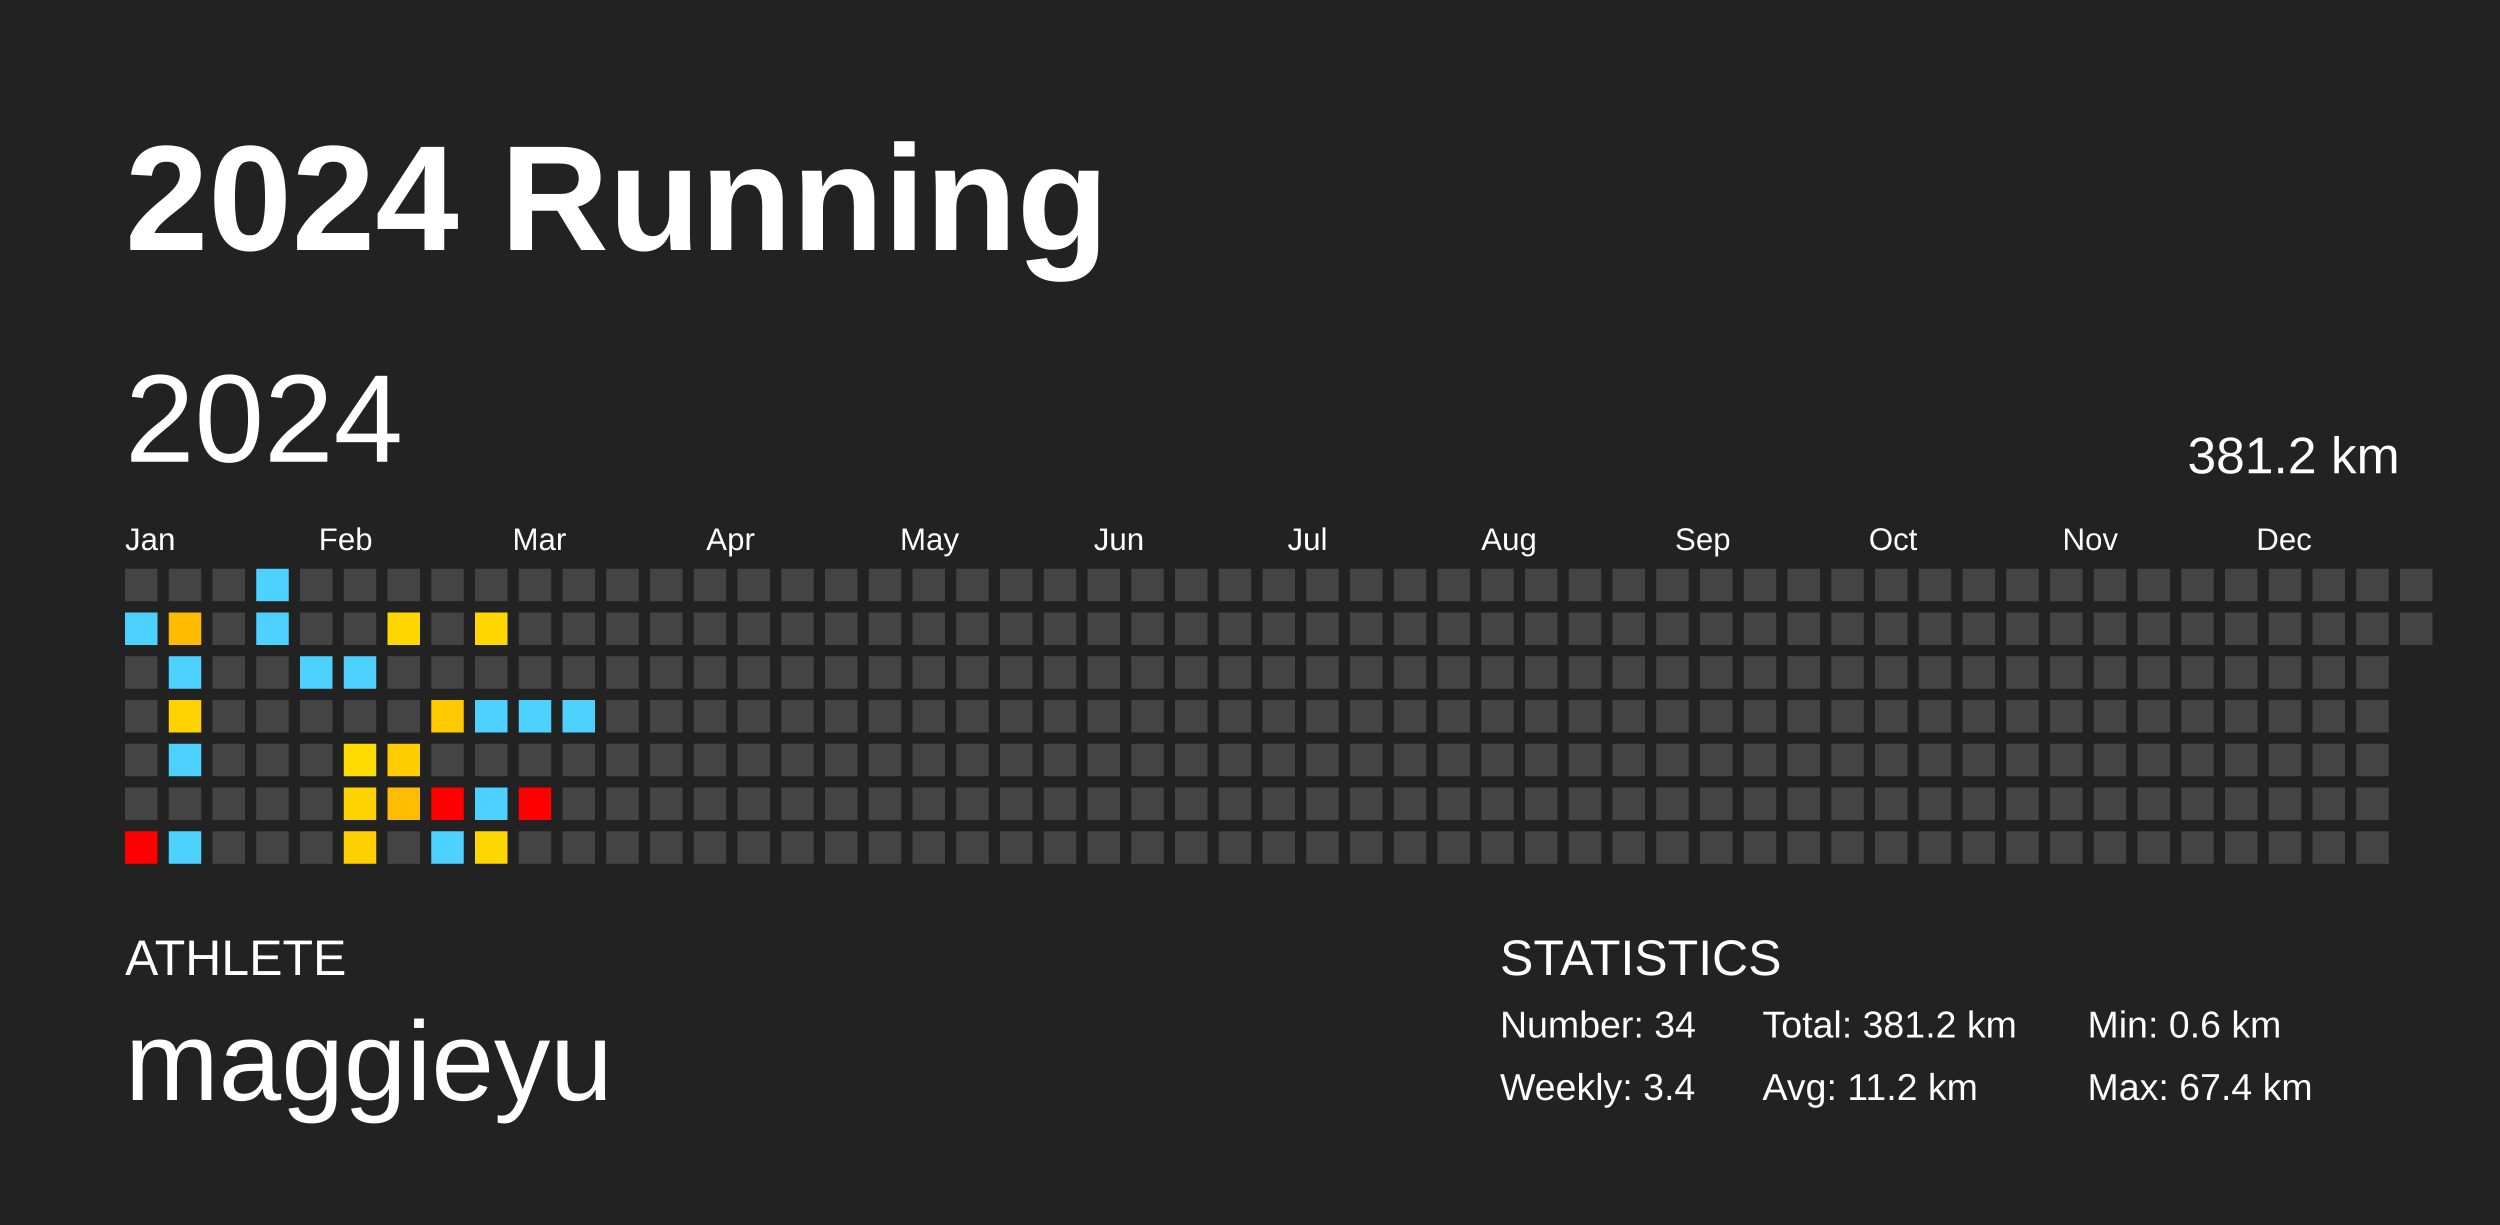
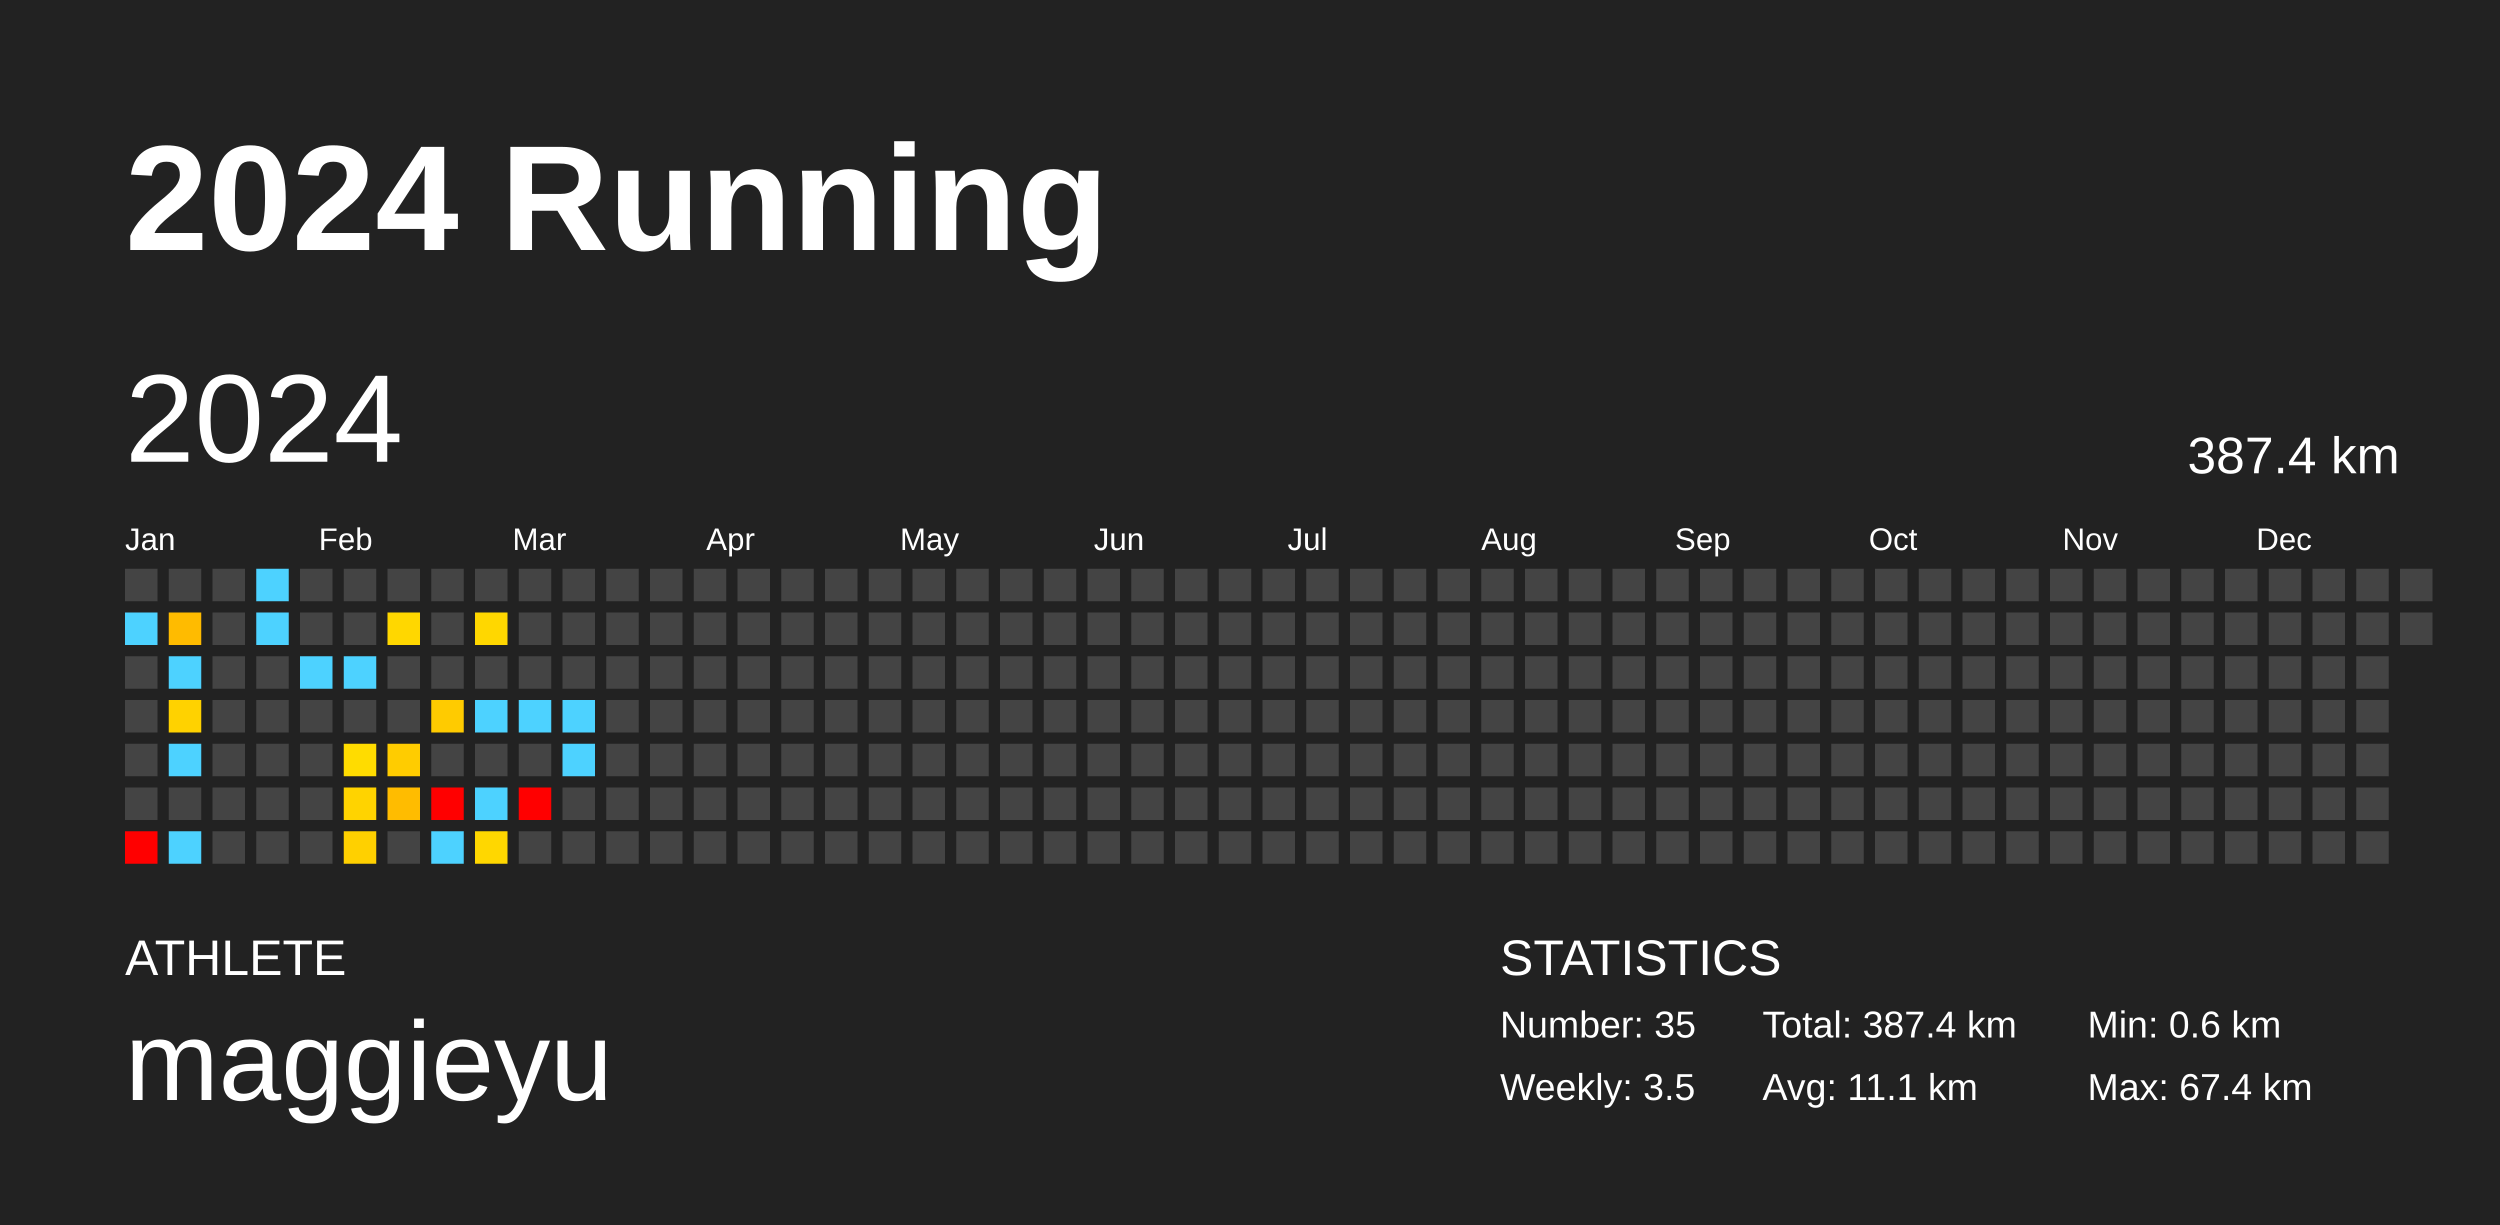
<svg xmlns="http://www.w3.org/2000/svg" baseProfile="full" height="98mm" version="1.1" viewBox="0,0,200,98" width="200mm">
  <defs />
  <rect fill="#222222" height="98" width="200" x="0" y="0" />
  <text fill="#FFFFFF" style="font-size:12px; font-family:Arial; font-weight:bold;" x="10" y="20">2024 Running</text>
  <text fill="#FFFFFF" style="font-size:4px; font-family:Arial" x="10" y="78">ATHLETE</text>
  <text fill="#FFFFFF" style="font-size:9px; font-family:Arial" x="10" y="88">maggieyu</text>
  <text fill="#FFFFFF" style="font-size:4px; font-family:Arial" x="120" y="78">STATISTICS</text>
-   <text fill="#FFFFFF" style="font-size:3px; font-family:Arial" x="120" y="83">Number: 34</text>
-   <text fill="#FFFFFF" style="font-size:3px; font-family:Arial" x="120" y="88">Weekly: 3.4</text>
-   <text fill="#FFFFFF" style="font-size:3px; font-family:Arial" x="141" y="83">Total: 381.2 km</text>
-   <text fill="#FFFFFF" style="font-size:3px; font-family:Arial" x="141" y="88">Avg: 11.2 km</text>
+   <text fill="#FFFFFF" style="font-size:3px; font-family:Arial" x="120" y="83">Number: 35</text>
+   <text fill="#FFFFFF" style="font-size:3px; font-family:Arial" x="120" y="88">Weekly: 3.5</text>
+   <text fill="#FFFFFF" style="font-size:3px; font-family:Arial" x="141" y="83">Total: 387.4 km</text>
+   <text fill="#FFFFFF" style="font-size:3px; font-family:Arial" x="141" y="88">Avg: 11.1 km</text>
  <text fill="#FFFFFF" style="font-size:3px; font-family:Arial" x="167" y="83">Min: 0.6 km</text>
  <text fill="#FFFFFF" style="font-size:3px; font-family:Arial" x="167" y="88">Max: 67.4 km</text>
  <text dominant-baseline="hanging" fill="#FFFFFF" style="font-size:10.0px; font-family:Arial;" x="10" y="30">2024</text>
-   <text dominant-baseline="hanging" fill="#FFFFFF" style="font-size:4.125px; font-family:Arial;" x="175" y="35">381.2 km</text>
+   <text dominant-baseline="hanging" fill="#FFFFFF" style="font-size:4.125px; font-family:Arial;" x="175" y="35">387.4 km</text>
  <text fill="#FFFFFF" style="font-size:2.5px; font-family:Arial" x="10.0" y="44">Jan</text>
  <text fill="#FFFFFF" style="font-size:2.5px; font-family:Arial" x="25.5" y="44">Feb</text>
  <text fill="#FFFFFF" style="font-size:2.5px; font-family:Arial" x="41.0" y="44">Mar</text>
  <text fill="#FFFFFF" style="font-size:2.5px; font-family:Arial" x="56.5" y="44">Apr</text>
  <text fill="#FFFFFF" style="font-size:2.5px; font-family:Arial" x="72.0" y="44">May</text>
  <text fill="#FFFFFF" style="font-size:2.5px; font-family:Arial" x="87.5" y="44">Jun</text>
  <text fill="#FFFFFF" style="font-size:2.5px; font-family:Arial" x="103.0" y="44">Jul</text>
  <text fill="#FFFFFF" style="font-size:2.5px; font-family:Arial" x="118.5" y="44">Aug</text>
  <text fill="#FFFFFF" style="font-size:2.5px; font-family:Arial" x="134.0" y="44">Sep</text>
  <text fill="#FFFFFF" style="font-size:2.5px; font-family:Arial" x="149.5" y="44">Oct</text>
  <text fill="#FFFFFF" style="font-size:2.5px; font-family:Arial" x="165.0" y="44">Nov</text>
  <text fill="#FFFFFF" style="font-size:2.5px; font-family:Arial" x="180.5" y="44">Dec</text>
  <rect fill="#444444" height="2.6" width="2.6" x="10.0" y="45.5" />
  <rect fill="#4dd2ff" height="2.6" width="2.6" x="10.0" y="49.0" />
  <rect fill="#444444" height="2.6" width="2.6" x="10.0" y="52.5" />
  <rect fill="#444444" height="2.6" width="2.6" x="10.0" y="56.0" />
  <rect fill="#444444" height="2.6" width="2.6" x="10.0" y="59.5" />
  <rect fill="#444444" height="2.6" width="2.6" x="10.0" y="63.0" />
  <rect fill="red" height="2.6" width="2.6" x="10.0" y="66.5" />
  <rect fill="#444444" height="2.6" width="2.6" x="13.5" y="45.5" />
  <rect fill="#ffbb00" height="2.6" width="2.6" x="13.5" y="49.0" />
  <rect fill="#4dd2ff" height="2.6" width="2.6" x="13.5" y="52.5" />
  <rect fill="#ffd200" height="2.6" width="2.6" x="13.5" y="56.0" />
  <rect fill="#4dd2ff" height="2.6" width="2.6" x="13.5" y="59.5" />
  <rect fill="#444444" height="2.6" width="2.6" x="13.5" y="63.0" />
  <rect fill="#4dd2ff" height="2.6" width="2.6" x="13.5" y="66.5" />
  <rect fill="#444444" height="2.6" width="2.6" x="17.0" y="45.5" />
  <rect fill="#444444" height="2.6" width="2.6" x="17.0" y="49.0" />
  <rect fill="#444444" height="2.6" width="2.6" x="17.0" y="52.5" />
  <rect fill="#444444" height="2.6" width="2.6" x="17.0" y="56.0" />
  <rect fill="#444444" height="2.6" width="2.6" x="17.0" y="59.5" />
  <rect fill="#444444" height="2.6" width="2.6" x="17.0" y="63.0" />
  <rect fill="#444444" height="2.6" width="2.6" x="17.0" y="66.5" />
  <rect fill="#4dd2ff" height="2.6" width="2.6" x="20.5" y="45.5" />
  <rect fill="#4dd2ff" height="2.6" width="2.6" x="20.5" y="49.0" />
  <rect fill="#444444" height="2.6" width="2.6" x="20.5" y="52.5" />
  <rect fill="#444444" height="2.6" width="2.6" x="20.5" y="56.0" />
  <rect fill="#444444" height="2.6" width="2.6" x="20.5" y="59.5" />
  <rect fill="#444444" height="2.6" width="2.6" x="20.5" y="63.0" />
  <rect fill="#444444" height="2.6" width="2.6" x="20.5" y="66.5" />
  <rect fill="#444444" height="2.6" width="2.6" x="24.0" y="45.5" />
  <rect fill="#444444" height="2.6" width="2.6" x="24.0" y="49.0" />
  <rect fill="#4dd2ff" height="2.6" width="2.6" x="24.0" y="52.5" />
  <rect fill="#444444" height="2.6" width="2.6" x="24.0" y="56.0" />
  <rect fill="#444444" height="2.6" width="2.6" x="24.0" y="59.5" />
  <rect fill="#444444" height="2.6" width="2.6" x="24.0" y="63.0" />
  <rect fill="#444444" height="2.6" width="2.6" x="24.0" y="66.5" />
  <rect fill="#444444" height="2.6" width="2.6" x="27.5" y="45.5" />
  <rect fill="#444444" height="2.6" width="2.6" x="27.5" y="49.0" />
  <rect fill="#4dd2ff" height="2.6" width="2.6" x="27.5" y="52.5" />
  <rect fill="#444444" height="2.6" width="2.6" x="27.5" y="56.0" />
  <rect fill="#ffdc00" height="2.6" width="2.6" x="27.5" y="59.5" />
  <rect fill="#ffd300" height="2.6" width="2.6" x="27.5" y="63.0" />
  <rect fill="#ffd000" height="2.6" width="2.6" x="27.5" y="66.5" />
  <rect fill="#444444" height="2.6" width="2.6" x="31.0" y="45.5" />
  <rect fill="#ffd700" height="2.6" width="2.6" x="31.0" y="49.0" />
  <rect fill="#444444" height="2.6" width="2.6" x="31.0" y="52.5" />
  <rect fill="#444444" height="2.6" width="2.6" x="31.0" y="56.0" />
  <rect fill="#ffcc00" height="2.6" width="2.6" x="31.0" y="59.5" />
  <rect fill="#ffbc00" height="2.6" width="2.6" x="31.0" y="63.0" />
  <rect fill="#444444" height="2.6" width="2.6" x="31.0" y="66.5" />
  <rect fill="#444444" height="2.6" width="2.6" x="34.5" y="45.5" />
  <rect fill="#444444" height="2.6" width="2.6" x="34.5" y="49.0" />
  <rect fill="#444444" height="2.6" width="2.6" x="34.5" y="52.5" />
  <rect fill="#ffcb00" height="2.6" width="2.6" x="34.5" y="56.0" />
  <rect fill="#444444" height="2.6" width="2.6" x="34.5" y="59.5" />
  <rect fill="red" height="2.6" width="2.6" x="34.5" y="63.0" />
  <rect fill="#4dd2ff" height="2.6" width="2.6" x="34.5" y="66.5" />
  <rect fill="#444444" height="2.6" width="2.6" x="38.0" y="45.5" />
  <rect fill="#ffd700" height="2.6" width="2.6" x="38.0" y="49.0" />
  <rect fill="#444444" height="2.6" width="2.6" x="38.0" y="52.5" />
  <rect fill="#4dd2ff" height="2.6" width="2.6" x="38.0" y="56.0" />
  <rect fill="#444444" height="2.6" width="2.6" x="38.0" y="59.5" />
  <rect fill="#4dd2ff" height="2.6" width="2.6" x="38.0" y="63.0" />
  <rect fill="#ffd700" height="2.6" width="2.6" x="38.0" y="66.5" />
  <rect fill="#444444" height="2.6" width="2.6" x="41.5" y="45.5" />
  <rect fill="#444444" height="2.6" width="2.6" x="41.5" y="49.0" />
  <rect fill="#444444" height="2.6" width="2.6" x="41.5" y="52.5" />
  <rect fill="#4dd2ff" height="2.6" width="2.6" x="41.5" y="56.0" />
  <rect fill="#444444" height="2.6" width="2.6" x="41.5" y="59.5" />
  <rect fill="red" height="2.6" width="2.6" x="41.5" y="63.0" />
  <rect fill="#444444" height="2.6" width="2.6" x="41.5" y="66.5" />
  <rect fill="#444444" height="2.6" width="2.6" x="45.0" y="45.5" />
  <rect fill="#444444" height="2.6" width="2.6" x="45.0" y="49.0" />
  <rect fill="#444444" height="2.6" width="2.6" x="45.0" y="52.5" />
  <rect fill="#4dd2ff" height="2.6" width="2.6" x="45.0" y="56.0" />
-   <rect fill="#444444" height="2.6" width="2.6" x="45.0" y="59.5" />
+   <rect fill="#4dd2ff" height="2.6" width="2.6" x="45.0" y="59.5" />
  <rect fill="#444444" height="2.6" width="2.6" x="45.0" y="63.0" />
  <rect fill="#444444" height="2.6" width="2.6" x="45.0" y="66.5" />
  <rect fill="#444444" height="2.6" width="2.6" x="48.5" y="45.5" />
  <rect fill="#444444" height="2.6" width="2.6" x="48.5" y="49.0" />
  <rect fill="#444444" height="2.6" width="2.6" x="48.5" y="52.5" />
  <rect fill="#444444" height="2.6" width="2.6" x="48.5" y="56.0" />
  <rect fill="#444444" height="2.6" width="2.6" x="48.5" y="59.5" />
  <rect fill="#444444" height="2.6" width="2.6" x="48.5" y="63.0" />
  <rect fill="#444444" height="2.6" width="2.6" x="48.5" y="66.5" />
  <rect fill="#444444" height="2.6" width="2.6" x="52.0" y="45.5" />
  <rect fill="#444444" height="2.6" width="2.6" x="52.0" y="49.0" />
  <rect fill="#444444" height="2.6" width="2.6" x="52.0" y="52.5" />
  <rect fill="#444444" height="2.6" width="2.6" x="52.0" y="56.0" />
  <rect fill="#444444" height="2.6" width="2.6" x="52.0" y="59.5" />
  <rect fill="#444444" height="2.6" width="2.6" x="52.0" y="63.0" />
  <rect fill="#444444" height="2.6" width="2.6" x="52.0" y="66.5" />
  <rect fill="#444444" height="2.6" width="2.6" x="55.5" y="45.5" />
  <rect fill="#444444" height="2.6" width="2.6" x="55.5" y="49.0" />
  <rect fill="#444444" height="2.6" width="2.6" x="55.5" y="52.5" />
  <rect fill="#444444" height="2.6" width="2.6" x="55.5" y="56.0" />
  <rect fill="#444444" height="2.6" width="2.6" x="55.5" y="59.5" />
  <rect fill="#444444" height="2.6" width="2.6" x="55.5" y="63.0" />
  <rect fill="#444444" height="2.6" width="2.6" x="55.5" y="66.5" />
  <rect fill="#444444" height="2.6" width="2.6" x="59.0" y="45.5" />
  <rect fill="#444444" height="2.6" width="2.6" x="59.0" y="49.0" />
  <rect fill="#444444" height="2.6" width="2.6" x="59.0" y="52.5" />
  <rect fill="#444444" height="2.6" width="2.6" x="59.0" y="56.0" />
  <rect fill="#444444" height="2.6" width="2.6" x="59.0" y="59.5" />
  <rect fill="#444444" height="2.6" width="2.6" x="59.0" y="63.0" />
  <rect fill="#444444" height="2.6" width="2.6" x="59.0" y="66.5" />
  <rect fill="#444444" height="2.6" width="2.6" x="62.5" y="45.5" />
  <rect fill="#444444" height="2.6" width="2.6" x="62.5" y="49.0" />
  <rect fill="#444444" height="2.6" width="2.6" x="62.5" y="52.5" />
  <rect fill="#444444" height="2.6" width="2.6" x="62.5" y="56.0" />
  <rect fill="#444444" height="2.6" width="2.6" x="62.5" y="59.5" />
  <rect fill="#444444" height="2.6" width="2.6" x="62.5" y="63.0" />
  <rect fill="#444444" height="2.6" width="2.6" x="62.5" y="66.5" />
  <rect fill="#444444" height="2.6" width="2.6" x="66.0" y="45.5" />
  <rect fill="#444444" height="2.6" width="2.6" x="66.0" y="49.0" />
  <rect fill="#444444" height="2.6" width="2.6" x="66.0" y="52.5" />
  <rect fill="#444444" height="2.6" width="2.6" x="66.0" y="56.0" />
  <rect fill="#444444" height="2.6" width="2.6" x="66.0" y="59.5" />
  <rect fill="#444444" height="2.6" width="2.6" x="66.0" y="63.0" />
  <rect fill="#444444" height="2.6" width="2.6" x="66.0" y="66.5" />
  <rect fill="#444444" height="2.6" width="2.6" x="69.5" y="45.5" />
  <rect fill="#444444" height="2.6" width="2.6" x="69.5" y="49.0" />
  <rect fill="#444444" height="2.6" width="2.6" x="69.5" y="52.5" />
  <rect fill="#444444" height="2.6" width="2.6" x="69.5" y="56.0" />
  <rect fill="#444444" height="2.6" width="2.6" x="69.5" y="59.5" />
  <rect fill="#444444" height="2.6" width="2.6" x="69.5" y="63.0" />
  <rect fill="#444444" height="2.6" width="2.6" x="69.5" y="66.5" />
  <rect fill="#444444" height="2.6" width="2.6" x="73.0" y="45.5" />
  <rect fill="#444444" height="2.6" width="2.6" x="73.0" y="49.0" />
  <rect fill="#444444" height="2.6" width="2.6" x="73.0" y="52.5" />
  <rect fill="#444444" height="2.6" width="2.6" x="73.0" y="56.0" />
  <rect fill="#444444" height="2.6" width="2.6" x="73.0" y="59.5" />
  <rect fill="#444444" height="2.6" width="2.6" x="73.0" y="63.0" />
  <rect fill="#444444" height="2.6" width="2.6" x="73.0" y="66.5" />
  <rect fill="#444444" height="2.6" width="2.6" x="76.5" y="45.5" />
  <rect fill="#444444" height="2.6" width="2.6" x="76.5" y="49.0" />
  <rect fill="#444444" height="2.6" width="2.6" x="76.5" y="52.5" />
  <rect fill="#444444" height="2.6" width="2.6" x="76.5" y="56.0" />
  <rect fill="#444444" height="2.6" width="2.6" x="76.5" y="59.5" />
  <rect fill="#444444" height="2.6" width="2.6" x="76.5" y="63.0" />
  <rect fill="#444444" height="2.6" width="2.6" x="76.5" y="66.5" />
  <rect fill="#444444" height="2.6" width="2.6" x="80.0" y="45.5" />
  <rect fill="#444444" height="2.6" width="2.6" x="80.0" y="49.0" />
  <rect fill="#444444" height="2.6" width="2.6" x="80.0" y="52.5" />
  <rect fill="#444444" height="2.6" width="2.6" x="80.0" y="56.0" />
  <rect fill="#444444" height="2.6" width="2.6" x="80.0" y="59.5" />
  <rect fill="#444444" height="2.6" width="2.6" x="80.0" y="63.0" />
  <rect fill="#444444" height="2.6" width="2.6" x="80.0" y="66.5" />
  <rect fill="#444444" height="2.6" width="2.6" x="83.5" y="45.5" />
  <rect fill="#444444" height="2.6" width="2.6" x="83.5" y="49.0" />
  <rect fill="#444444" height="2.6" width="2.6" x="83.5" y="52.5" />
  <rect fill="#444444" height="2.6" width="2.6" x="83.5" y="56.0" />
  <rect fill="#444444" height="2.6" width="2.6" x="83.5" y="59.5" />
  <rect fill="#444444" height="2.6" width="2.6" x="83.5" y="63.0" />
  <rect fill="#444444" height="2.6" width="2.6" x="83.5" y="66.5" />
  <rect fill="#444444" height="2.6" width="2.6" x="87.0" y="45.5" />
  <rect fill="#444444" height="2.6" width="2.6" x="87.0" y="49.0" />
  <rect fill="#444444" height="2.6" width="2.6" x="87.0" y="52.5" />
  <rect fill="#444444" height="2.6" width="2.6" x="87.0" y="56.0" />
  <rect fill="#444444" height="2.6" width="2.6" x="87.0" y="59.5" />
  <rect fill="#444444" height="2.6" width="2.6" x="87.0" y="63.0" />
  <rect fill="#444444" height="2.6" width="2.6" x="87.0" y="66.5" />
  <rect fill="#444444" height="2.6" width="2.6" x="90.5" y="45.5" />
  <rect fill="#444444" height="2.6" width="2.6" x="90.5" y="49.0" />
  <rect fill="#444444" height="2.6" width="2.6" x="90.5" y="52.5" />
  <rect fill="#444444" height="2.6" width="2.6" x="90.5" y="56.0" />
  <rect fill="#444444" height="2.6" width="2.6" x="90.5" y="59.5" />
  <rect fill="#444444" height="2.6" width="2.6" x="90.5" y="63.0" />
  <rect fill="#444444" height="2.6" width="2.6" x="90.5" y="66.5" />
  <rect fill="#444444" height="2.6" width="2.6" x="94.0" y="45.5" />
  <rect fill="#444444" height="2.6" width="2.6" x="94.0" y="49.0" />
  <rect fill="#444444" height="2.6" width="2.6" x="94.0" y="52.5" />
  <rect fill="#444444" height="2.6" width="2.6" x="94.0" y="56.0" />
  <rect fill="#444444" height="2.6" width="2.6" x="94.0" y="59.5" />
  <rect fill="#444444" height="2.6" width="2.6" x="94.0" y="63.0" />
  <rect fill="#444444" height="2.6" width="2.6" x="94.0" y="66.5" />
  <rect fill="#444444" height="2.6" width="2.6" x="97.5" y="45.5" />
  <rect fill="#444444" height="2.6" width="2.6" x="97.5" y="49.0" />
  <rect fill="#444444" height="2.6" width="2.6" x="97.5" y="52.5" />
  <rect fill="#444444" height="2.6" width="2.6" x="97.5" y="56.0" />
  <rect fill="#444444" height="2.6" width="2.6" x="97.5" y="59.5" />
  <rect fill="#444444" height="2.6" width="2.6" x="97.5" y="63.0" />
  <rect fill="#444444" height="2.6" width="2.6" x="97.5" y="66.5" />
  <rect fill="#444444" height="2.6" width="2.6" x="101.0" y="45.5" />
  <rect fill="#444444" height="2.6" width="2.6" x="101.0" y="49.0" />
  <rect fill="#444444" height="2.6" width="2.6" x="101.0" y="52.5" />
  <rect fill="#444444" height="2.6" width="2.6" x="101.0" y="56.0" />
  <rect fill="#444444" height="2.6" width="2.6" x="101.0" y="59.5" />
  <rect fill="#444444" height="2.6" width="2.6" x="101.0" y="63.0" />
  <rect fill="#444444" height="2.6" width="2.6" x="101.0" y="66.5" />
  <rect fill="#444444" height="2.6" width="2.6" x="104.5" y="45.5" />
  <rect fill="#444444" height="2.6" width="2.6" x="104.5" y="49.0" />
  <rect fill="#444444" height="2.6" width="2.6" x="104.5" y="52.5" />
  <rect fill="#444444" height="2.6" width="2.6" x="104.5" y="56.0" />
  <rect fill="#444444" height="2.6" width="2.6" x="104.5" y="59.5" />
  <rect fill="#444444" height="2.6" width="2.6" x="104.5" y="63.0" />
  <rect fill="#444444" height="2.6" width="2.6" x="104.5" y="66.5" />
  <rect fill="#444444" height="2.6" width="2.6" x="108.0" y="45.5" />
  <rect fill="#444444" height="2.6" width="2.6" x="108.0" y="49.0" />
  <rect fill="#444444" height="2.6" width="2.6" x="108.0" y="52.5" />
  <rect fill="#444444" height="2.6" width="2.6" x="108.0" y="56.0" />
  <rect fill="#444444" height="2.6" width="2.6" x="108.0" y="59.5" />
  <rect fill="#444444" height="2.6" width="2.6" x="108.0" y="63.0" />
  <rect fill="#444444" height="2.6" width="2.6" x="108.0" y="66.5" />
  <rect fill="#444444" height="2.6" width="2.6" x="111.5" y="45.5" />
  <rect fill="#444444" height="2.6" width="2.6" x="111.5" y="49.0" />
  <rect fill="#444444" height="2.6" width="2.6" x="111.5" y="52.5" />
  <rect fill="#444444" height="2.6" width="2.6" x="111.5" y="56.0" />
  <rect fill="#444444" height="2.6" width="2.6" x="111.5" y="59.5" />
  <rect fill="#444444" height="2.6" width="2.6" x="111.5" y="63.0" />
  <rect fill="#444444" height="2.6" width="2.6" x="111.5" y="66.5" />
  <rect fill="#444444" height="2.6" width="2.6" x="115.0" y="45.5" />
  <rect fill="#444444" height="2.6" width="2.6" x="115.0" y="49.0" />
  <rect fill="#444444" height="2.6" width="2.6" x="115.0" y="52.5" />
  <rect fill="#444444" height="2.6" width="2.6" x="115.0" y="56.0" />
  <rect fill="#444444" height="2.6" width="2.6" x="115.0" y="59.5" />
  <rect fill="#444444" height="2.6" width="2.6" x="115.0" y="63.0" />
  <rect fill="#444444" height="2.6" width="2.6" x="115.0" y="66.5" />
  <rect fill="#444444" height="2.6" width="2.6" x="118.5" y="45.5" />
  <rect fill="#444444" height="2.6" width="2.6" x="118.5" y="49.0" />
  <rect fill="#444444" height="2.6" width="2.6" x="118.5" y="52.5" />
  <rect fill="#444444" height="2.6" width="2.6" x="118.5" y="56.0" />
  <rect fill="#444444" height="2.6" width="2.6" x="118.5" y="59.5" />
  <rect fill="#444444" height="2.6" width="2.6" x="118.5" y="63.0" />
  <rect fill="#444444" height="2.6" width="2.6" x="118.5" y="66.5" />
  <rect fill="#444444" height="2.6" width="2.6" x="122.0" y="45.5" />
  <rect fill="#444444" height="2.6" width="2.6" x="122.0" y="49.0" />
  <rect fill="#444444" height="2.6" width="2.6" x="122.0" y="52.5" />
  <rect fill="#444444" height="2.6" width="2.6" x="122.0" y="56.0" />
  <rect fill="#444444" height="2.6" width="2.6" x="122.0" y="59.5" />
  <rect fill="#444444" height="2.6" width="2.6" x="122.0" y="63.0" />
  <rect fill="#444444" height="2.6" width="2.6" x="122.0" y="66.5" />
  <rect fill="#444444" height="2.6" width="2.6" x="125.5" y="45.5" />
  <rect fill="#444444" height="2.6" width="2.6" x="125.5" y="49.0" />
  <rect fill="#444444" height="2.6" width="2.6" x="125.5" y="52.5" />
  <rect fill="#444444" height="2.6" width="2.6" x="125.5" y="56.0" />
  <rect fill="#444444" height="2.6" width="2.6" x="125.5" y="59.5" />
  <rect fill="#444444" height="2.6" width="2.6" x="125.5" y="63.0" />
  <rect fill="#444444" height="2.6" width="2.6" x="125.5" y="66.5" />
  <rect fill="#444444" height="2.6" width="2.6" x="129.0" y="45.5" />
  <rect fill="#444444" height="2.6" width="2.6" x="129.0" y="49.0" />
  <rect fill="#444444" height="2.6" width="2.6" x="129.0" y="52.5" />
  <rect fill="#444444" height="2.6" width="2.6" x="129.0" y="56.0" />
  <rect fill="#444444" height="2.6" width="2.6" x="129.0" y="59.5" />
  <rect fill="#444444" height="2.6" width="2.6" x="129.0" y="63.0" />
  <rect fill="#444444" height="2.6" width="2.6" x="129.0" y="66.5" />
  <rect fill="#444444" height="2.6" width="2.6" x="132.5" y="45.5" />
  <rect fill="#444444" height="2.6" width="2.6" x="132.5" y="49.0" />
  <rect fill="#444444" height="2.6" width="2.6" x="132.5" y="52.5" />
  <rect fill="#444444" height="2.6" width="2.6" x="132.5" y="56.0" />
  <rect fill="#444444" height="2.6" width="2.6" x="132.5" y="59.5" />
  <rect fill="#444444" height="2.6" width="2.6" x="132.5" y="63.0" />
  <rect fill="#444444" height="2.6" width="2.6" x="132.5" y="66.5" />
  <rect fill="#444444" height="2.6" width="2.6" x="136.0" y="45.5" />
  <rect fill="#444444" height="2.6" width="2.6" x="136.0" y="49.0" />
  <rect fill="#444444" height="2.6" width="2.6" x="136.0" y="52.5" />
  <rect fill="#444444" height="2.6" width="2.6" x="136.0" y="56.0" />
  <rect fill="#444444" height="2.6" width="2.6" x="136.0" y="59.5" />
  <rect fill="#444444" height="2.6" width="2.6" x="136.0" y="63.0" />
  <rect fill="#444444" height="2.6" width="2.6" x="136.0" y="66.5" />
  <rect fill="#444444" height="2.6" width="2.6" x="139.5" y="45.5" />
  <rect fill="#444444" height="2.6" width="2.6" x="139.5" y="49.0" />
  <rect fill="#444444" height="2.6" width="2.6" x="139.5" y="52.5" />
  <rect fill="#444444" height="2.6" width="2.6" x="139.5" y="56.0" />
  <rect fill="#444444" height="2.6" width="2.6" x="139.5" y="59.5" />
  <rect fill="#444444" height="2.6" width="2.6" x="139.5" y="63.0" />
  <rect fill="#444444" height="2.6" width="2.6" x="139.5" y="66.5" />
  <rect fill="#444444" height="2.6" width="2.6" x="143.0" y="45.5" />
  <rect fill="#444444" height="2.6" width="2.6" x="143.0" y="49.0" />
  <rect fill="#444444" height="2.6" width="2.6" x="143.0" y="52.5" />
  <rect fill="#444444" height="2.6" width="2.6" x="143.0" y="56.0" />
  <rect fill="#444444" height="2.6" width="2.6" x="143.0" y="59.5" />
  <rect fill="#444444" height="2.6" width="2.6" x="143.0" y="63.0" />
  <rect fill="#444444" height="2.6" width="2.6" x="143.0" y="66.5" />
  <rect fill="#444444" height="2.6" width="2.6" x="146.5" y="45.5" />
  <rect fill="#444444" height="2.6" width="2.6" x="146.5" y="49.0" />
  <rect fill="#444444" height="2.6" width="2.6" x="146.5" y="52.5" />
  <rect fill="#444444" height="2.6" width="2.6" x="146.5" y="56.0" />
  <rect fill="#444444" height="2.6" width="2.6" x="146.5" y="59.5" />
  <rect fill="#444444" height="2.6" width="2.6" x="146.5" y="63.0" />
  <rect fill="#444444" height="2.6" width="2.6" x="146.5" y="66.5" />
  <rect fill="#444444" height="2.6" width="2.6" x="150.0" y="45.5" />
  <rect fill="#444444" height="2.6" width="2.6" x="150.0" y="49.0" />
  <rect fill="#444444" height="2.6" width="2.6" x="150.0" y="52.5" />
  <rect fill="#444444" height="2.6" width="2.6" x="150.0" y="56.0" />
  <rect fill="#444444" height="2.6" width="2.6" x="150.0" y="59.5" />
  <rect fill="#444444" height="2.6" width="2.6" x="150.0" y="63.0" />
  <rect fill="#444444" height="2.6" width="2.6" x="150.0" y="66.5" />
  <rect fill="#444444" height="2.6" width="2.6" x="153.5" y="45.5" />
  <rect fill="#444444" height="2.6" width="2.6" x="153.5" y="49.0" />
  <rect fill="#444444" height="2.6" width="2.6" x="153.5" y="52.5" />
  <rect fill="#444444" height="2.6" width="2.6" x="153.5" y="56.0" />
  <rect fill="#444444" height="2.6" width="2.6" x="153.5" y="59.5" />
  <rect fill="#444444" height="2.6" width="2.6" x="153.5" y="63.0" />
  <rect fill="#444444" height="2.6" width="2.6" x="153.5" y="66.5" />
  <rect fill="#444444" height="2.6" width="2.6" x="157.0" y="45.5" />
  <rect fill="#444444" height="2.6" width="2.6" x="157.0" y="49.0" />
  <rect fill="#444444" height="2.6" width="2.6" x="157.0" y="52.5" />
  <rect fill="#444444" height="2.6" width="2.6" x="157.0" y="56.0" />
  <rect fill="#444444" height="2.6" width="2.6" x="157.0" y="59.5" />
  <rect fill="#444444" height="2.6" width="2.6" x="157.0" y="63.0" />
  <rect fill="#444444" height="2.6" width="2.6" x="157.0" y="66.5" />
  <rect fill="#444444" height="2.6" width="2.6" x="160.5" y="45.5" />
  <rect fill="#444444" height="2.6" width="2.6" x="160.5" y="49.0" />
  <rect fill="#444444" height="2.6" width="2.6" x="160.5" y="52.5" />
  <rect fill="#444444" height="2.6" width="2.6" x="160.5" y="56.0" />
  <rect fill="#444444" height="2.6" width="2.6" x="160.5" y="59.5" />
  <rect fill="#444444" height="2.6" width="2.6" x="160.5" y="63.0" />
  <rect fill="#444444" height="2.6" width="2.6" x="160.5" y="66.5" />
  <rect fill="#444444" height="2.6" width="2.6" x="164.0" y="45.5" />
  <rect fill="#444444" height="2.6" width="2.6" x="164.0" y="49.0" />
  <rect fill="#444444" height="2.6" width="2.6" x="164.0" y="52.5" />
  <rect fill="#444444" height="2.6" width="2.6" x="164.0" y="56.0" />
  <rect fill="#444444" height="2.6" width="2.6" x="164.0" y="59.5" />
  <rect fill="#444444" height="2.6" width="2.6" x="164.0" y="63.0" />
  <rect fill="#444444" height="2.6" width="2.6" x="164.0" y="66.5" />
  <rect fill="#444444" height="2.6" width="2.6" x="167.5" y="45.5" />
  <rect fill="#444444" height="2.6" width="2.6" x="167.5" y="49.0" />
  <rect fill="#444444" height="2.6" width="2.6" x="167.5" y="52.5" />
  <rect fill="#444444" height="2.6" width="2.6" x="167.5" y="56.0" />
  <rect fill="#444444" height="2.6" width="2.6" x="167.5" y="59.5" />
  <rect fill="#444444" height="2.6" width="2.6" x="167.5" y="63.0" />
  <rect fill="#444444" height="2.6" width="2.6" x="167.5" y="66.5" />
  <rect fill="#444444" height="2.6" width="2.6" x="171.0" y="45.5" />
  <rect fill="#444444" height="2.6" width="2.6" x="171.0" y="49.0" />
  <rect fill="#444444" height="2.6" width="2.6" x="171.0" y="52.5" />
  <rect fill="#444444" height="2.6" width="2.6" x="171.0" y="56.0" />
  <rect fill="#444444" height="2.6" width="2.6" x="171.0" y="59.5" />
  <rect fill="#444444" height="2.6" width="2.6" x="171.0" y="63.0" />
  <rect fill="#444444" height="2.6" width="2.6" x="171.0" y="66.5" />
  <rect fill="#444444" height="2.6" width="2.6" x="174.5" y="45.5" />
  <rect fill="#444444" height="2.6" width="2.6" x="174.5" y="49.0" />
  <rect fill="#444444" height="2.6" width="2.6" x="174.5" y="52.5" />
  <rect fill="#444444" height="2.6" width="2.6" x="174.5" y="56.0" />
  <rect fill="#444444" height="2.6" width="2.6" x="174.5" y="59.5" />
  <rect fill="#444444" height="2.6" width="2.6" x="174.5" y="63.0" />
  <rect fill="#444444" height="2.6" width="2.6" x="174.5" y="66.5" />
  <rect fill="#444444" height="2.6" width="2.6" x="178.0" y="45.5" />
  <rect fill="#444444" height="2.6" width="2.6" x="178.0" y="49.0" />
  <rect fill="#444444" height="2.6" width="2.6" x="178.0" y="52.5" />
  <rect fill="#444444" height="2.6" width="2.6" x="178.0" y="56.0" />
  <rect fill="#444444" height="2.6" width="2.6" x="178.0" y="59.5" />
  <rect fill="#444444" height="2.6" width="2.6" x="178.0" y="63.0" />
  <rect fill="#444444" height="2.6" width="2.6" x="178.0" y="66.5" />
  <rect fill="#444444" height="2.6" width="2.6" x="181.5" y="45.5" />
  <rect fill="#444444" height="2.6" width="2.6" x="181.5" y="49.0" />
  <rect fill="#444444" height="2.6" width="2.6" x="181.5" y="52.5" />
  <rect fill="#444444" height="2.6" width="2.6" x="181.5" y="56.0" />
  <rect fill="#444444" height="2.6" width="2.6" x="181.5" y="59.5" />
  <rect fill="#444444" height="2.6" width="2.6" x="181.5" y="63.0" />
  <rect fill="#444444" height="2.6" width="2.6" x="181.5" y="66.5" />
  <rect fill="#444444" height="2.6" width="2.6" x="185.0" y="45.5" />
  <rect fill="#444444" height="2.6" width="2.6" x="185.0" y="49.0" />
  <rect fill="#444444" height="2.6" width="2.6" x="185.0" y="52.5" />
  <rect fill="#444444" height="2.6" width="2.6" x="185.0" y="56.0" />
  <rect fill="#444444" height="2.6" width="2.6" x="185.0" y="59.5" />
  <rect fill="#444444" height="2.6" width="2.6" x="185.0" y="63.0" />
  <rect fill="#444444" height="2.6" width="2.6" x="185.0" y="66.5" />
  <rect fill="#444444" height="2.6" width="2.6" x="188.5" y="45.5" />
  <rect fill="#444444" height="2.6" width="2.6" x="188.5" y="49.0" />
  <rect fill="#444444" height="2.6" width="2.6" x="188.5" y="52.5" />
  <rect fill="#444444" height="2.6" width="2.6" x="188.5" y="56.0" />
  <rect fill="#444444" height="2.6" width="2.6" x="188.5" y="59.5" />
  <rect fill="#444444" height="2.6" width="2.6" x="188.5" y="63.0" />
  <rect fill="#444444" height="2.6" width="2.6" x="188.5" y="66.5" />
  <rect fill="#444444" height="2.6" width="2.6" x="192.0" y="45.5" />
  <rect fill="#444444" height="2.6" width="2.6" x="192.0" y="49.0" />
</svg>
